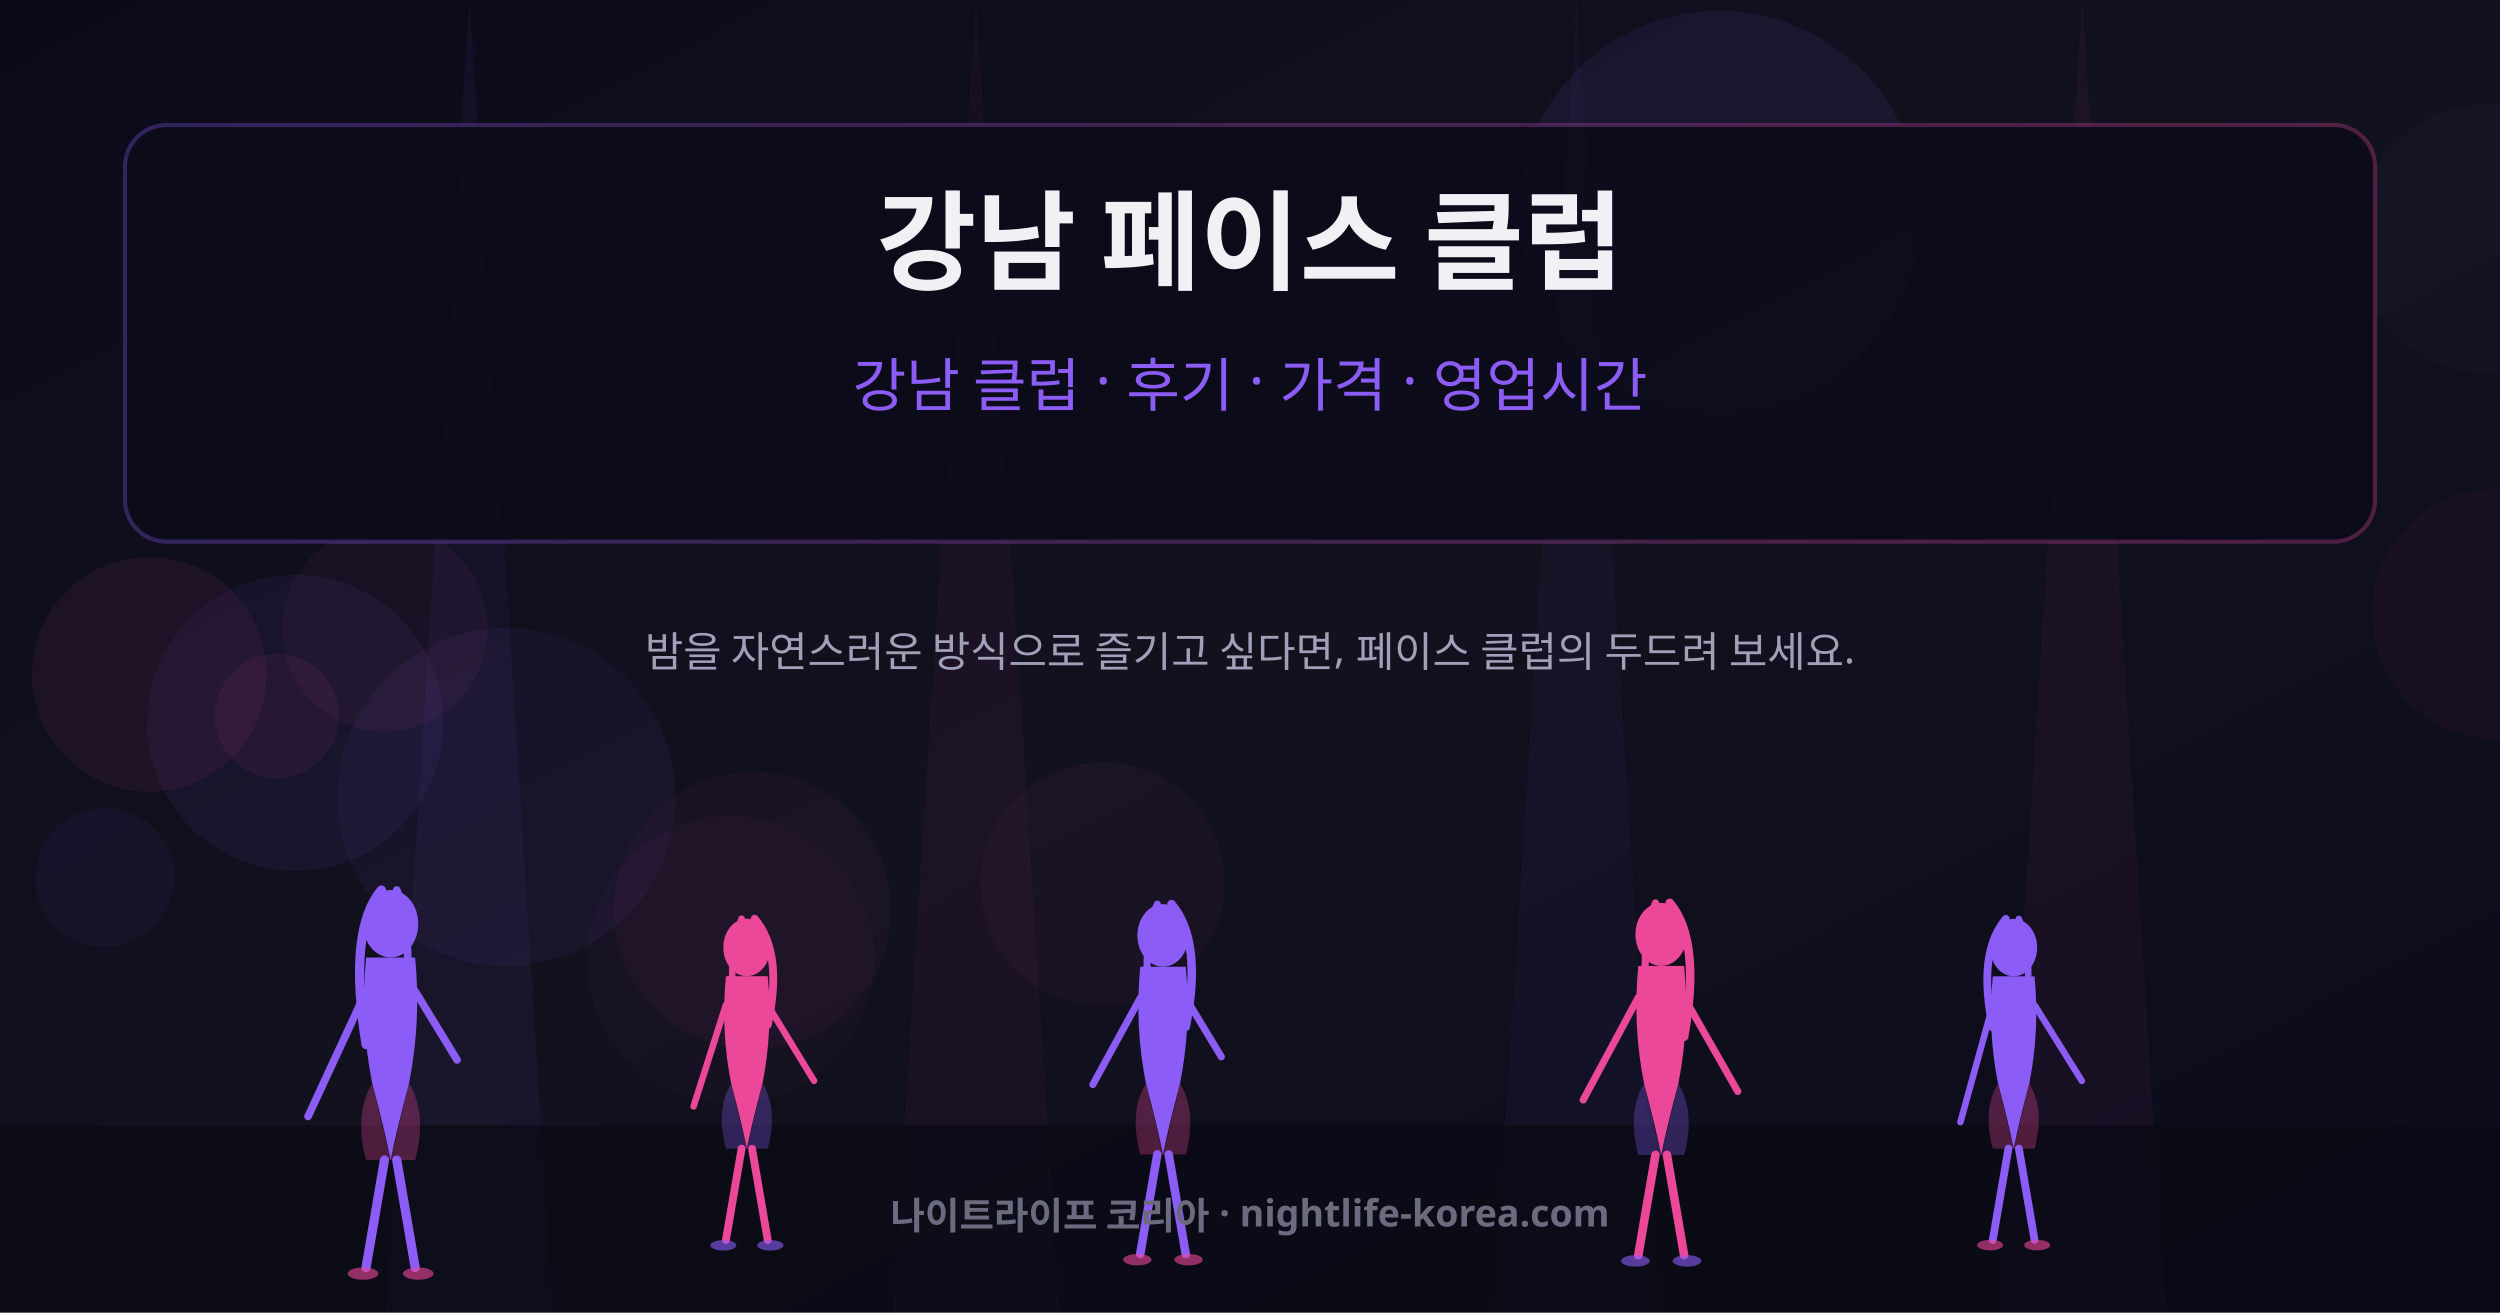
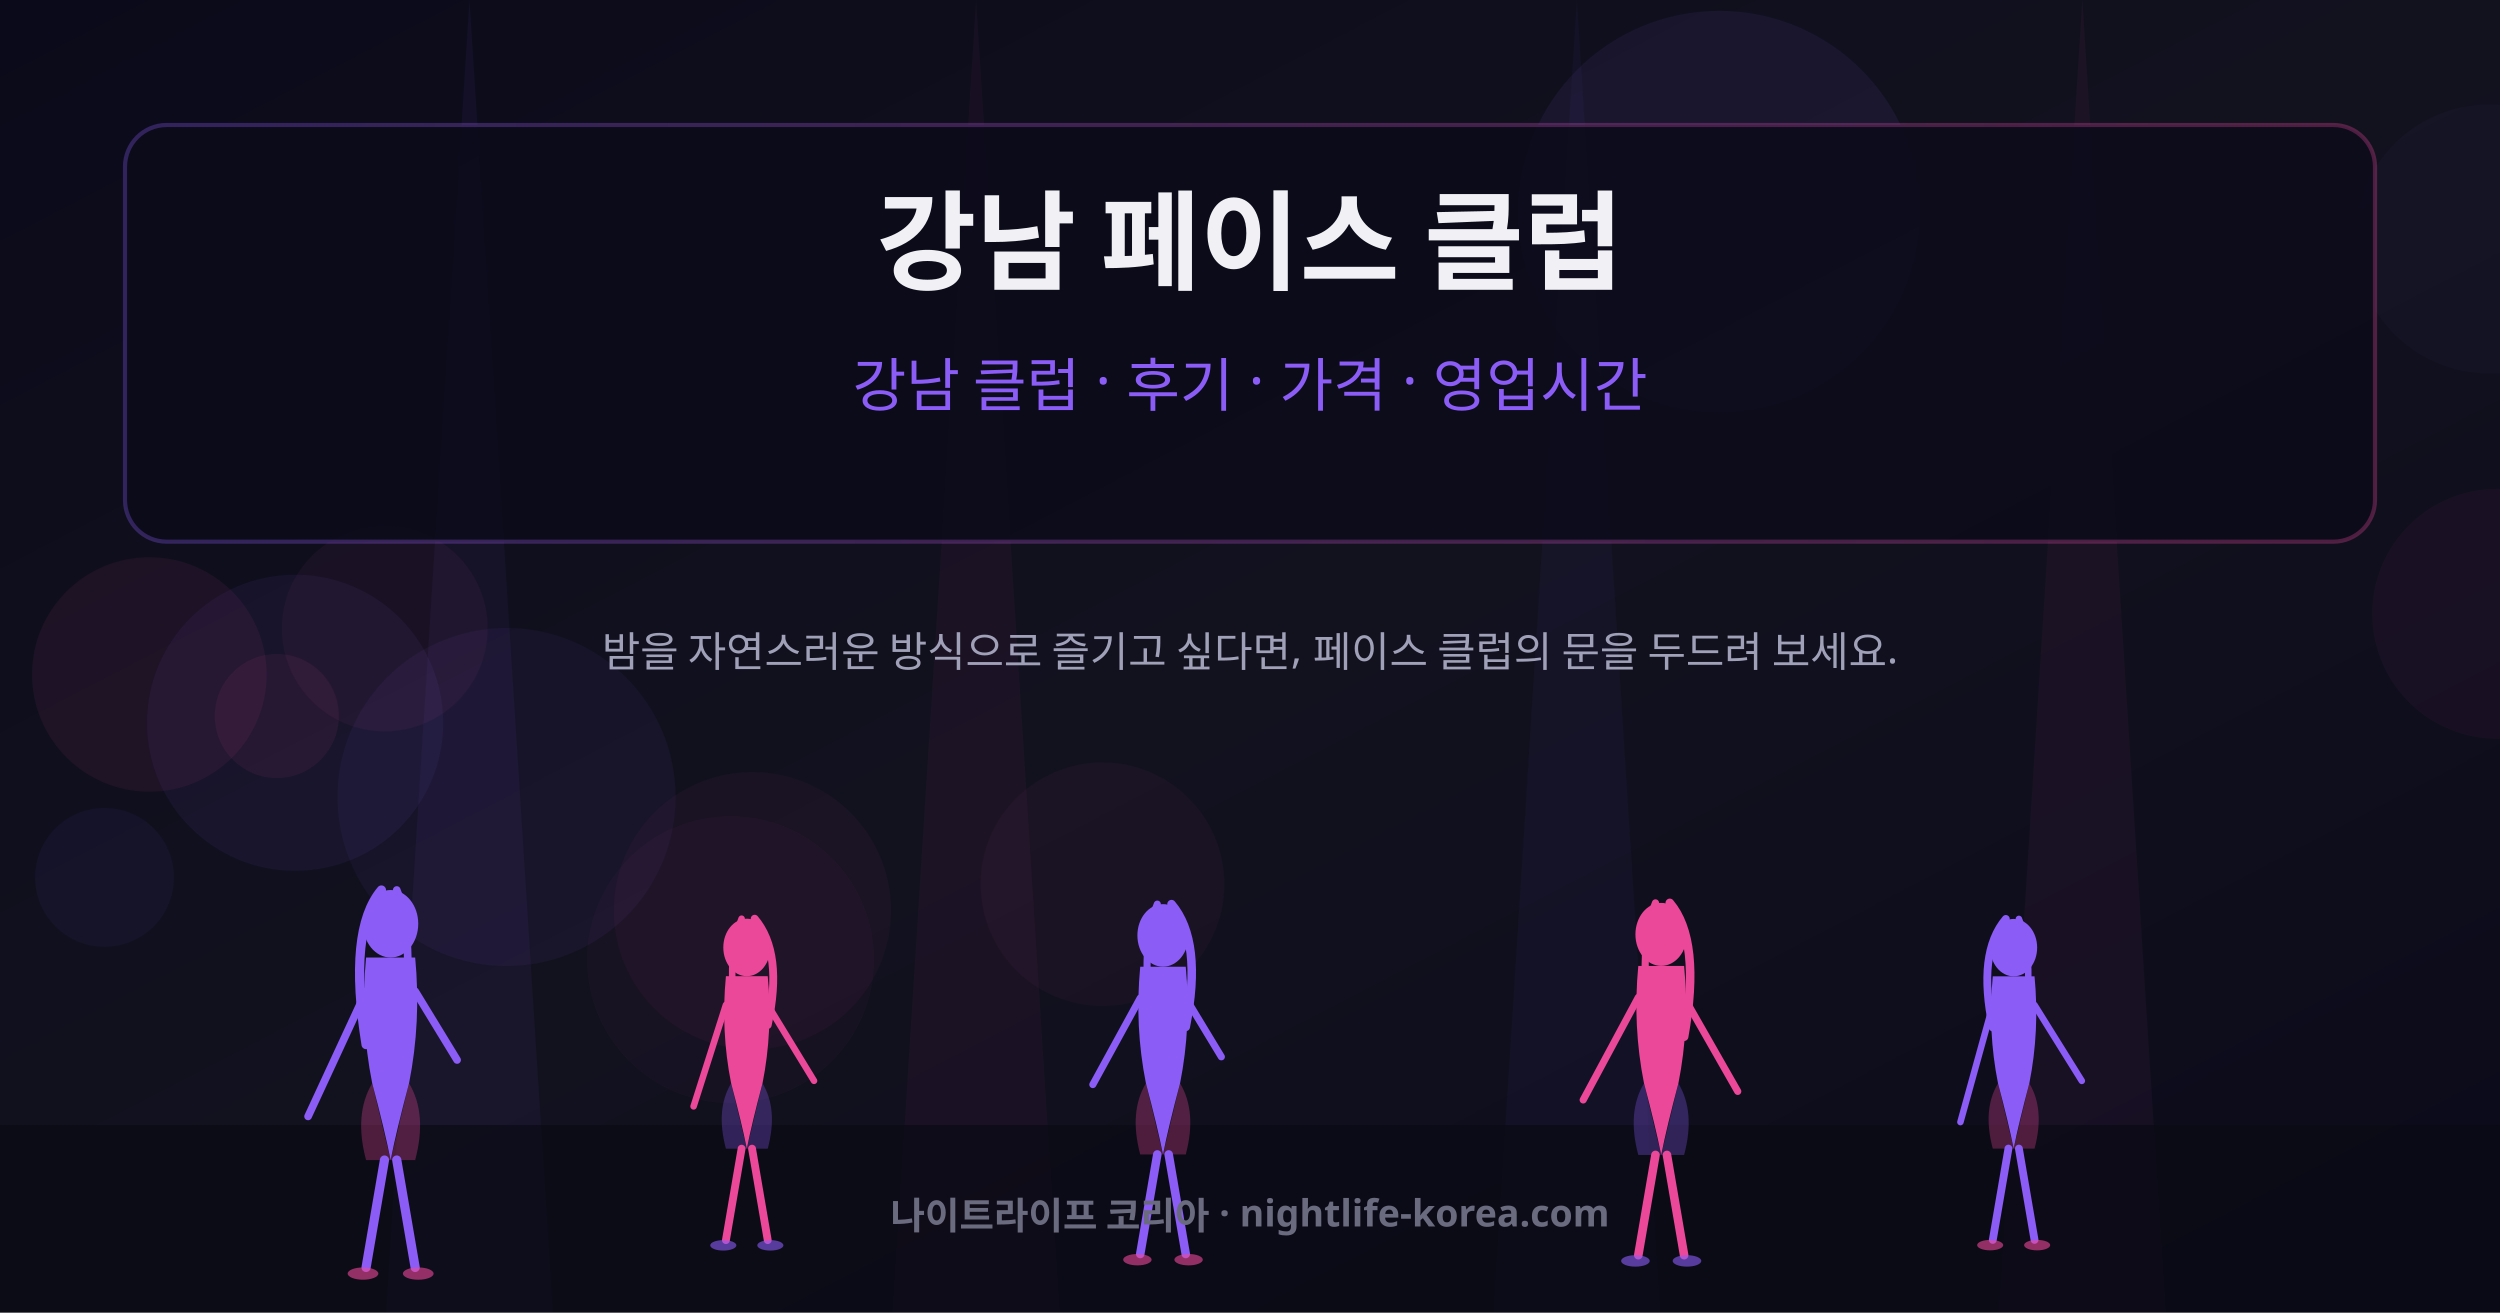
<svg xmlns="http://www.w3.org/2000/svg" viewBox="0 0 1200 630" width="1200" height="630">
  <defs>
    <linearGradient id="ogbg" x1="0%" y1="0%" x2="100%" y2="100%">
      <stop offset="0%" style="stop-color:#0a0a1a" />
      <stop offset="50%" style="stop-color:#12121f" />
      <stop offset="100%" style="stop-color:#0a0a1a" />
    </linearGradient>
    <linearGradient id="ogtxt" x1="0%" y1="0%" x2="100%" y2="0%">
      <stop offset="0%" style="stop-color:#8b5cf6" />
      <stop offset="100%" style="stop-color:#ec4899" />
    </linearGradient>
  </defs>
  <rect width="1200" height="630" fill="url(#ogbg)" />
  <polygon points="225.351,0 185.351,630 265.351,630" fill="#8b5cf6" opacity="0.058" />
  <polygon points="468.526,0 428.526,630 508.526,630" fill="#ec4899" opacity="0.05" />
  <polygon points="756.896,0 716.896,630 796.896,630" fill="#8b5cf6" opacity="0.042" />
  <polygon points="999.525,0 959.525,630 1039.525,630" fill="#ec4899" opacity="0.052" />
  <circle cx="71.676" cy="323.745" r="56.304" fill="#ec4899" opacity="0.071" />
  <circle cx="141.66" cy="346.951" r="71.064" fill="#8b5cf6" opacity="0.069" />
  <circle cx="825.258" cy="101.673" r="96.47" fill="#8b5cf6" opacity="0.075" />
  <circle cx="243.135" cy="382.559" r="81.121" fill="#8b5cf6" opacity="0.057" />
  <circle cx="1198.642" cy="294.616" r="59.99" fill="#ec4899" opacity="0.048" />
  <circle cx="132.882" cy="343.695" r="29.773" fill="#ec4899" opacity="0.072" />
  <circle cx="50.168" cy="421.139" r="33.317" fill="#8b5cf6" opacity="0.053" />
  <circle cx="350.689" cy="460.591" r="68.828" fill="#ec4899" opacity="0.033" />
  <circle cx="361.187" cy="437.083" r="66.506" fill="#ec4899" opacity="0.041" />
  <circle cx="1194.919" cy="114.735" r="64.588" fill="#8b5cf6" opacity="0.03" />
  <circle cx="184.692" cy="301.659" r="49.38" fill="#ec4899" opacity="0.054" />
  <circle cx="529.213" cy="424.436" r="58.464" fill="#ec4899" opacity="0.041" />
  <rect x="0" y="540" width="1200" height="90" fill="#0a0a14" opacity="0.7" />
  <g transform="translate(187.4982,520) scale(1.472878)">
    <ellipse cx="0" cy="-52" rx="9" ry="11" fill="#8b5cf6" />
    <path d="M-3,-63 Q-14,-50 -8,-12.636" stroke="#8b5cf6" stroke-width="3" fill="none" stroke-linecap="round" />
    <path d="M2,-63 Q8,-48 4,-15.636" stroke="#8b5cf6" stroke-width="2.5" fill="none" stroke-linecap="round" />
    <path d="M-8,-41 Q-10,-20 -6,0 Q-2,15 0,25 Q2,15 6,0 Q10,-20 8,-41 Z" fill="#8b5cf6" />
    <path d="M-6,0 Q-12,10 -8,25 L0,25 Z" fill="#ec4899" opacity="0.3" />
    <path d="M6,0 Q12,10 8,25 L0,25 Z" fill="#ec4899" opacity="0.3" />
    <line x1="-2" y1="25" x2="-8" y2="60" stroke="#8b5cf6" stroke-width="3" stroke-linecap="round" />
    <line x1="2" y1="25" x2="8" y2="60" stroke="#8b5cf6" stroke-width="3" stroke-linecap="round" />
    <ellipse cx="-9" cy="62" rx="5" ry="2" fill="#ec4899" opacity="0.6" />
    <ellipse cx="9" cy="62" rx="5" ry="2" fill="#ec4899" opacity="0.6" />
    <line x1="-8" y1="-30" x2="-26.898" y2="10.775" stroke="#8b5cf6" stroke-width="2.5" stroke-linecap="round" />
    <line x1="8" y1="-30" x2="21.661" y2="-7.617" stroke="#8b5cf6" stroke-width="2.5" stroke-linecap="round" />
  </g>
  <g transform="translate(358.4752,520) scale(1.254316)">
    <ellipse cx="0" cy="-52" rx="9" ry="11" fill="#ec4899" />
    <path d="M3,-63 Q14,-50 8,-22.32" stroke="#ec4899" stroke-width="3" fill="none" stroke-linecap="round" />
    <path d="M-2,-63 Q-8,-48 -4,-25.32" stroke="#ec4899" stroke-width="2.5" fill="none" stroke-linecap="round" />
    <path d="M-8,-41 Q-10,-20 -6,0 Q-2,15 0,25 Q2,15 6,0 Q10,-20 8,-41 Z" fill="#ec4899" />
    <path d="M-6,0 Q-12,10 -8,25 L0,25 Z" fill="#8b5cf6" opacity="0.3" />
    <path d="M6,0 Q12,10 8,25 L0,25 Z" fill="#8b5cf6" opacity="0.3" />
    <line x1="-2" y1="25" x2="-8" y2="60" stroke="#ec4899" stroke-width="3" stroke-linecap="round" />
    <line x1="2" y1="25" x2="8" y2="60" stroke="#ec4899" stroke-width="3" stroke-linecap="round" />
    <ellipse cx="-9" cy="62" rx="5" ry="2" fill="#8b5cf6" opacity="0.6" />
    <ellipse cx="9" cy="62" rx="5" ry="2" fill="#8b5cf6" opacity="0.6" />
    <line x1="-8" y1="-30" x2="-20.37" y2="8.818" stroke="#ec4899" stroke-width="2.5" stroke-linecap="round" />
    <line x1="8" y1="-30" x2="25.715" y2="-0.965" stroke="#ec4899" stroke-width="2.5" stroke-linecap="round" />
  </g>
  <g transform="translate(558.2358,520) scale(1.365352)">
    <ellipse cx="0" cy="-52" rx="9" ry="11" fill="#8b5cf6" />
    <path d="M3,-63 Q14,-50 8,-19.835" stroke="#8b5cf6" stroke-width="3" fill="none" stroke-linecap="round" />
    <path d="M-2,-63 Q-8,-48 -4,-22.835" stroke="#8b5cf6" stroke-width="2.5" fill="none" stroke-linecap="round" />
    <path d="M-8,-41 Q-10,-20 -6,0 Q-2,15 0,25 Q2,15 6,0 Q10,-20 8,-41 Z" fill="#8b5cf6" />
    <path d="M-6,0 Q-12,10 -8,25 L0,25 Z" fill="#ec4899" opacity="0.3" />
    <path d="M6,0 Q12,10 8,25 L0,25 Z" fill="#ec4899" opacity="0.3" />
    <line x1="-2" y1="25" x2="-8" y2="60" stroke="#8b5cf6" stroke-width="3" stroke-linecap="round" />
    <line x1="2" y1="25" x2="8" y2="60" stroke="#8b5cf6" stroke-width="3" stroke-linecap="round" />
    <ellipse cx="-9" cy="62" rx="5" ry="2" fill="#ec4899" opacity="0.6" />
    <ellipse cx="9" cy="62" rx="5" ry="2" fill="#ec4899" opacity="0.6" />
    <line x1="-8" y1="-30" x2="-24.667" y2="0.432" stroke="#8b5cf6" stroke-width="2.5" stroke-linecap="round" />
    <line x1="8" y1="-30" x2="20.518" y2="-9.327" stroke="#8b5cf6" stroke-width="2.5" stroke-linecap="round" />
  </g>
  <g transform="translate(797.3784,520) scale(1.374813)">
    <ellipse cx="0" cy="-52" rx="9" ry="11" fill="#ec4899" />
    <path d="M3,-63 Q14,-50 8,-16.283" stroke="#ec4899" stroke-width="3" fill="none" stroke-linecap="round" />
    <path d="M-2,-63 Q-8,-48 -4,-19.283" stroke="#ec4899" stroke-width="2.5" fill="none" stroke-linecap="round" />
    <path d="M-8,-41 Q-10,-20 -6,0 Q-2,15 0,25 Q2,15 6,0 Q10,-20 8,-41 Z" fill="#ec4899" />
    <path d="M-6,0 Q-12,10 -8,25 L0,25 Z" fill="#8b5cf6" opacity="0.3" />
    <path d="M6,0 Q12,10 8,25 L0,25 Z" fill="#8b5cf6" opacity="0.3" />
    <line x1="-2" y1="25" x2="-8" y2="60" stroke="#ec4899" stroke-width="3" stroke-linecap="round" />
    <line x1="2" y1="25" x2="8" y2="60" stroke="#ec4899" stroke-width="3" stroke-linecap="round" />
    <ellipse cx="-9" cy="62" rx="5" ry="2" fill="#8b5cf6" opacity="0.6" />
    <ellipse cx="9" cy="62" rx="5" ry="2" fill="#8b5cf6" opacity="0.6" />
    <line x1="-8" y1="-30" x2="-27.237" y2="5.795" stroke="#ec4899" stroke-width="2.5" stroke-linecap="round" />
    <line x1="8" y1="-30" x2="26.721" y2="2.81" stroke="#ec4899" stroke-width="2.5" stroke-linecap="round" />
  </g>
  <g transform="translate(966.5579,520) scale(1.252617)">
    <ellipse cx="0" cy="-52" rx="9" ry="11" fill="#8b5cf6" />
    <path d="M-3,-63 Q-14,-50 -8,-21.394" stroke="#8b5cf6" stroke-width="3" fill="none" stroke-linecap="round" />
    <path d="M2,-63 Q8,-48 4,-24.394" stroke="#8b5cf6" stroke-width="2.5" fill="none" stroke-linecap="round" />
    <path d="M-8,-41 Q-10,-20 -6,0 Q-2,15 0,25 Q2,15 6,0 Q10,-20 8,-41 Z" fill="#8b5cf6" />
    <path d="M-6,0 Q-12,10 -8,25 L0,25 Z" fill="#ec4899" opacity="0.3" />
    <path d="M6,0 Q12,10 8,25 L0,25 Z" fill="#ec4899" opacity="0.3" />
    <line x1="-2" y1="25" x2="-8" y2="60" stroke="#8b5cf6" stroke-width="3" stroke-linecap="round" />
    <line x1="2" y1="25" x2="8" y2="60" stroke="#8b5cf6" stroke-width="3" stroke-linecap="round" />
    <ellipse cx="-9" cy="62" rx="5" ry="2" fill="#ec4899" opacity="0.6" />
    <ellipse cx="9" cy="62" rx="5" ry="2" fill="#ec4899" opacity="0.6" />
    <line x1="-8" y1="-30" x2="-20.405" y2="14.844" stroke="#8b5cf6" stroke-width="2.5" stroke-linecap="round" />
    <line x1="8" y1="-30" x2="26.117" y2="-0.94" stroke="#8b5cf6" stroke-width="2.5" stroke-linecap="round" />
  </g>
  <rect x="60" y="60" width="1080" height="200" rx="20" fill="#0a0a1a" opacity="0.85" />
  <rect x="60" y="60" width="1080" height="200" rx="20" fill="none" stroke="url(#ogtxt)" stroke-width="2" opacity="0.3" />
  <text x="600" y="135" text-anchor="middle" font-family="'Noto Sans KR',sans-serif" font-size="52" font-weight="800" fill="#f0f0f5">강남 페이스 클럽</text>
  <text x="600" y="195" text-anchor="middle" font-family="'Noto Sans KR',sans-serif" font-size="28" font-weight="500" fill="#8b5cf6">강남 클럽 · 후기 · 가격 · 영업시간</text>
  <rect x="60" y="290" width="auto" height="40" rx="20" fill="#8b5cf6" opacity="0.15" />
-   <text x="600" y="320" text-anchor="middle" font-family="'Noto Sans KR',sans-serif" font-size="20" fill="#a0a0b8">밤을 자연스러운 방식으로 즐기고 싶다면, 페이스 클럽의 두드려 보세요.</text>
+   <text x="600" y="320" text-anchor="middle" font-family="'Noto Sans KR',sans-serif" font-size="20" fill="#a0a0b8">밤을 자연스러운 방식으로 즐기고 싶다면, 페이스 클럽의 문을 두드려 보세요.</text>
  <text x="600" y="590" text-anchor="middle" font-family="'Noto Sans KR',sans-serif" font-size="18" font-weight="600" fill="#6b6b80">나이트라이프 코리아 · nightlife-korea.com</text>
</svg>
